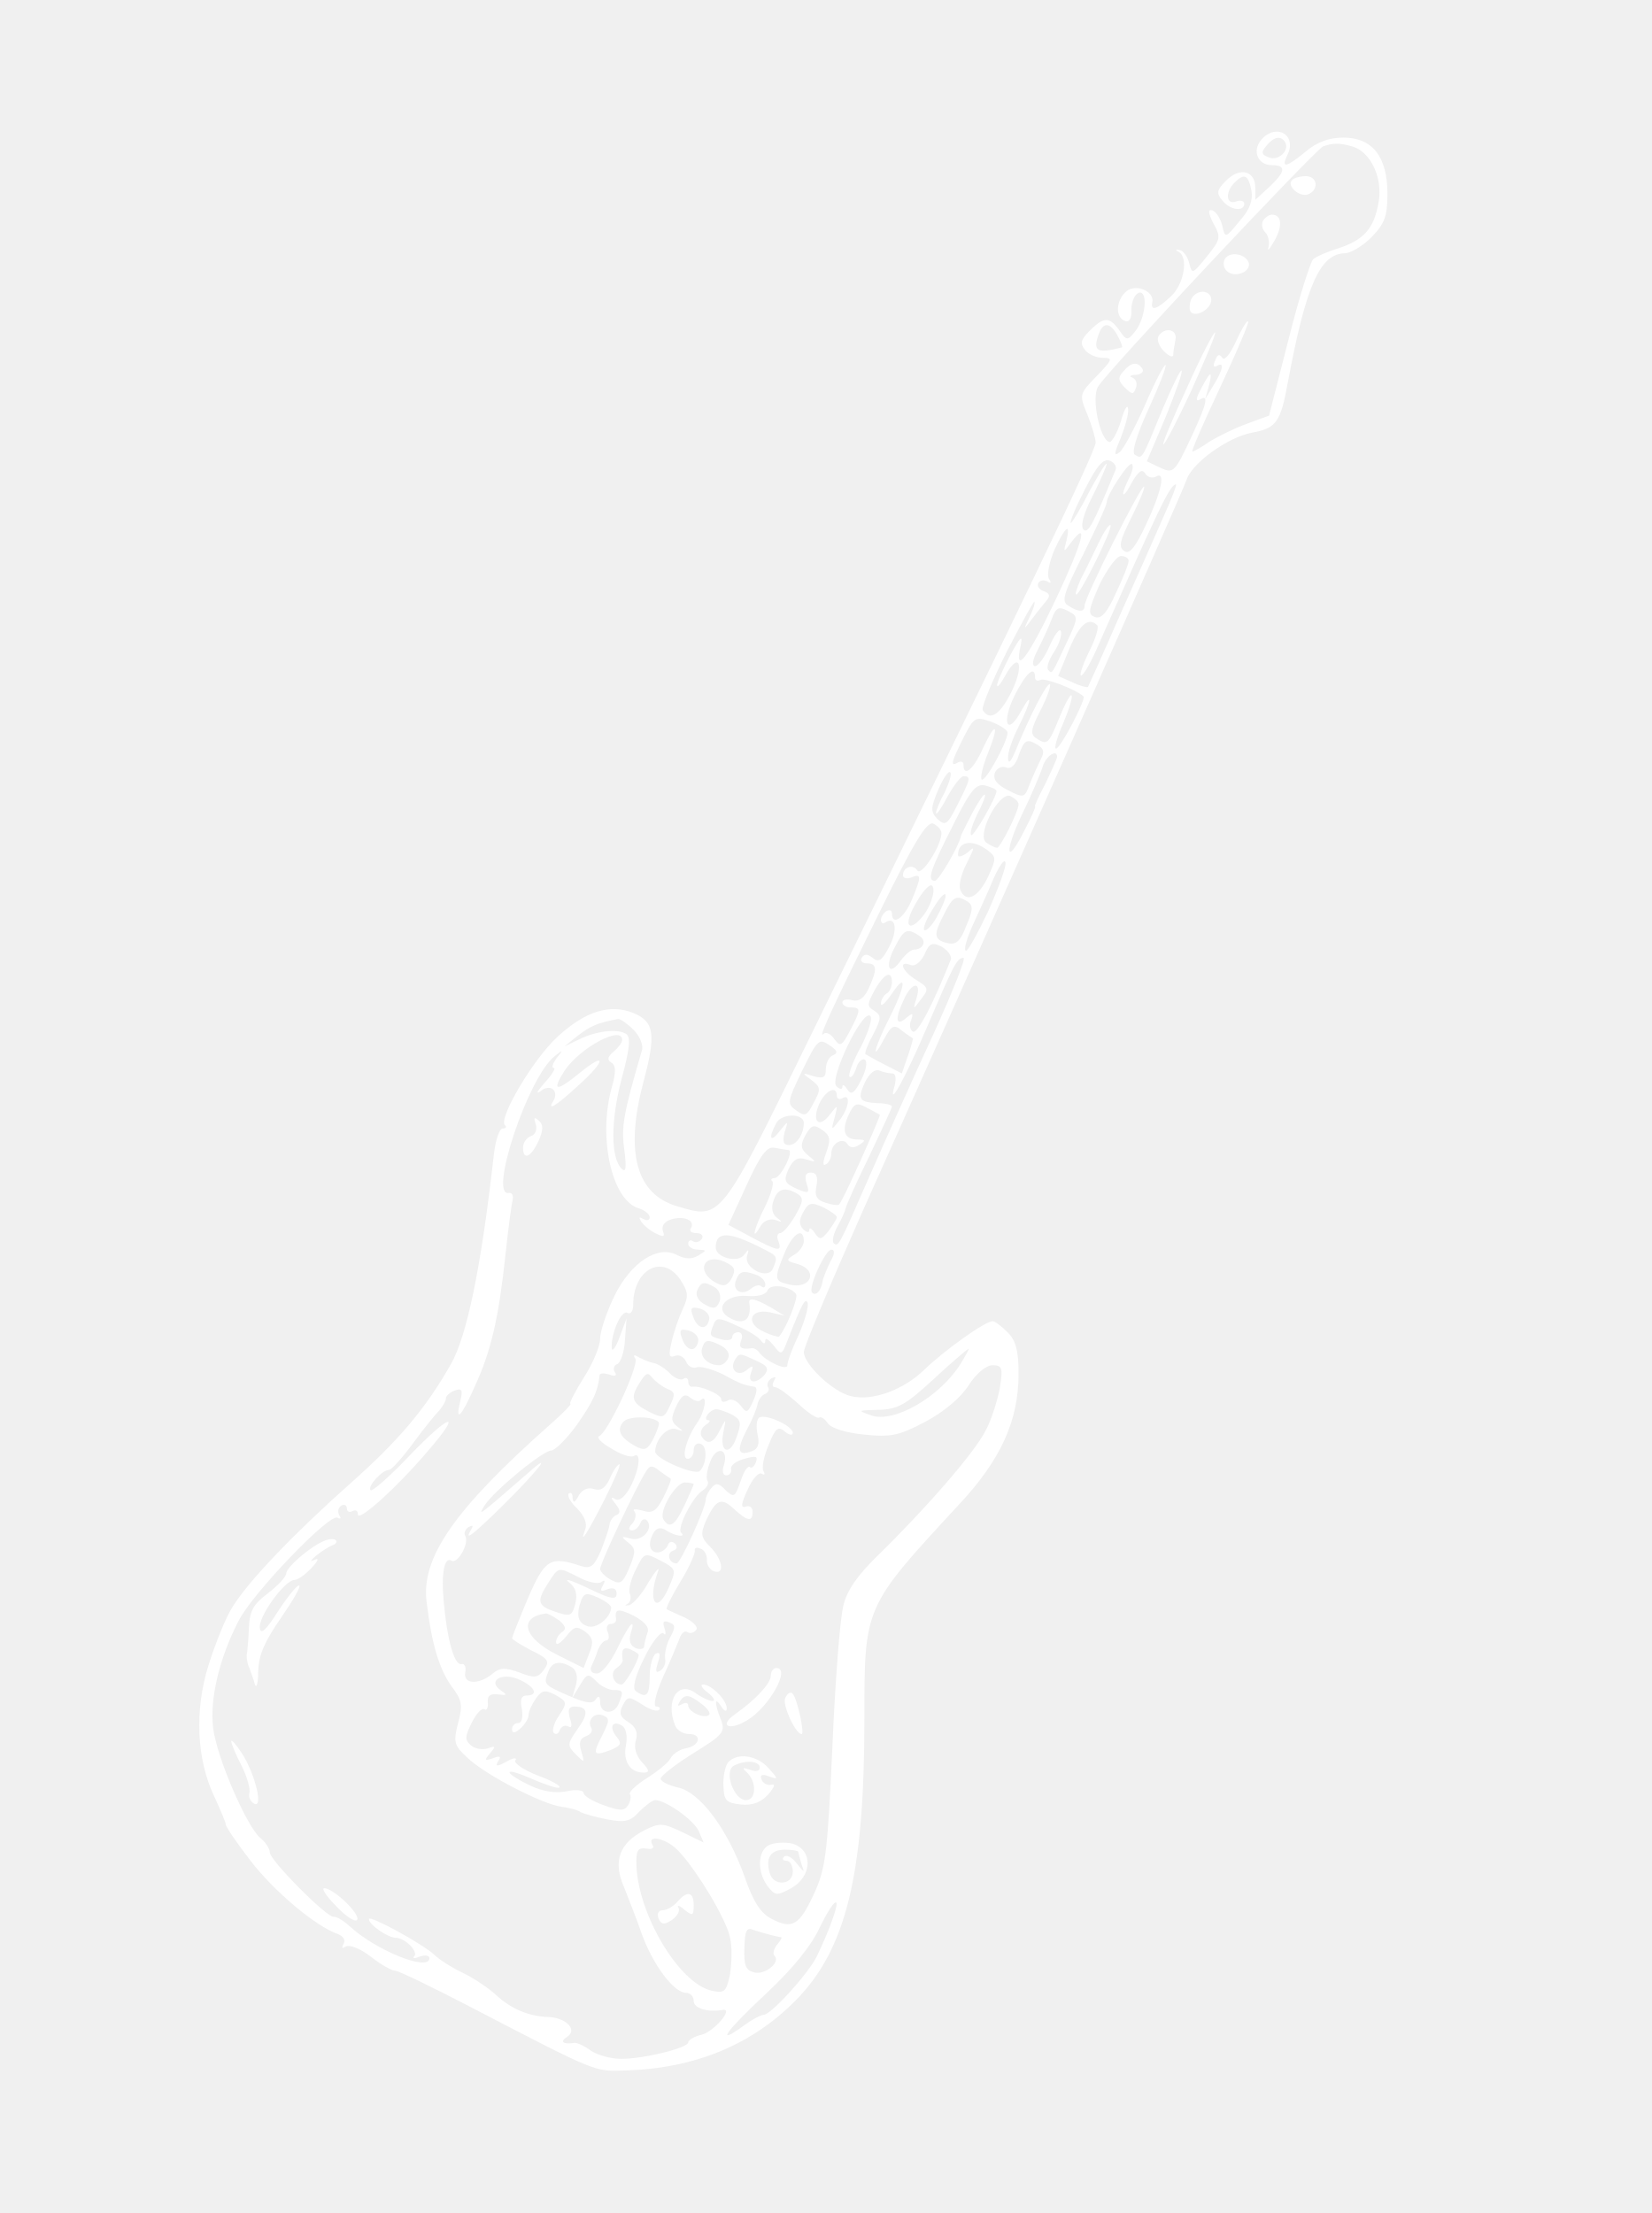
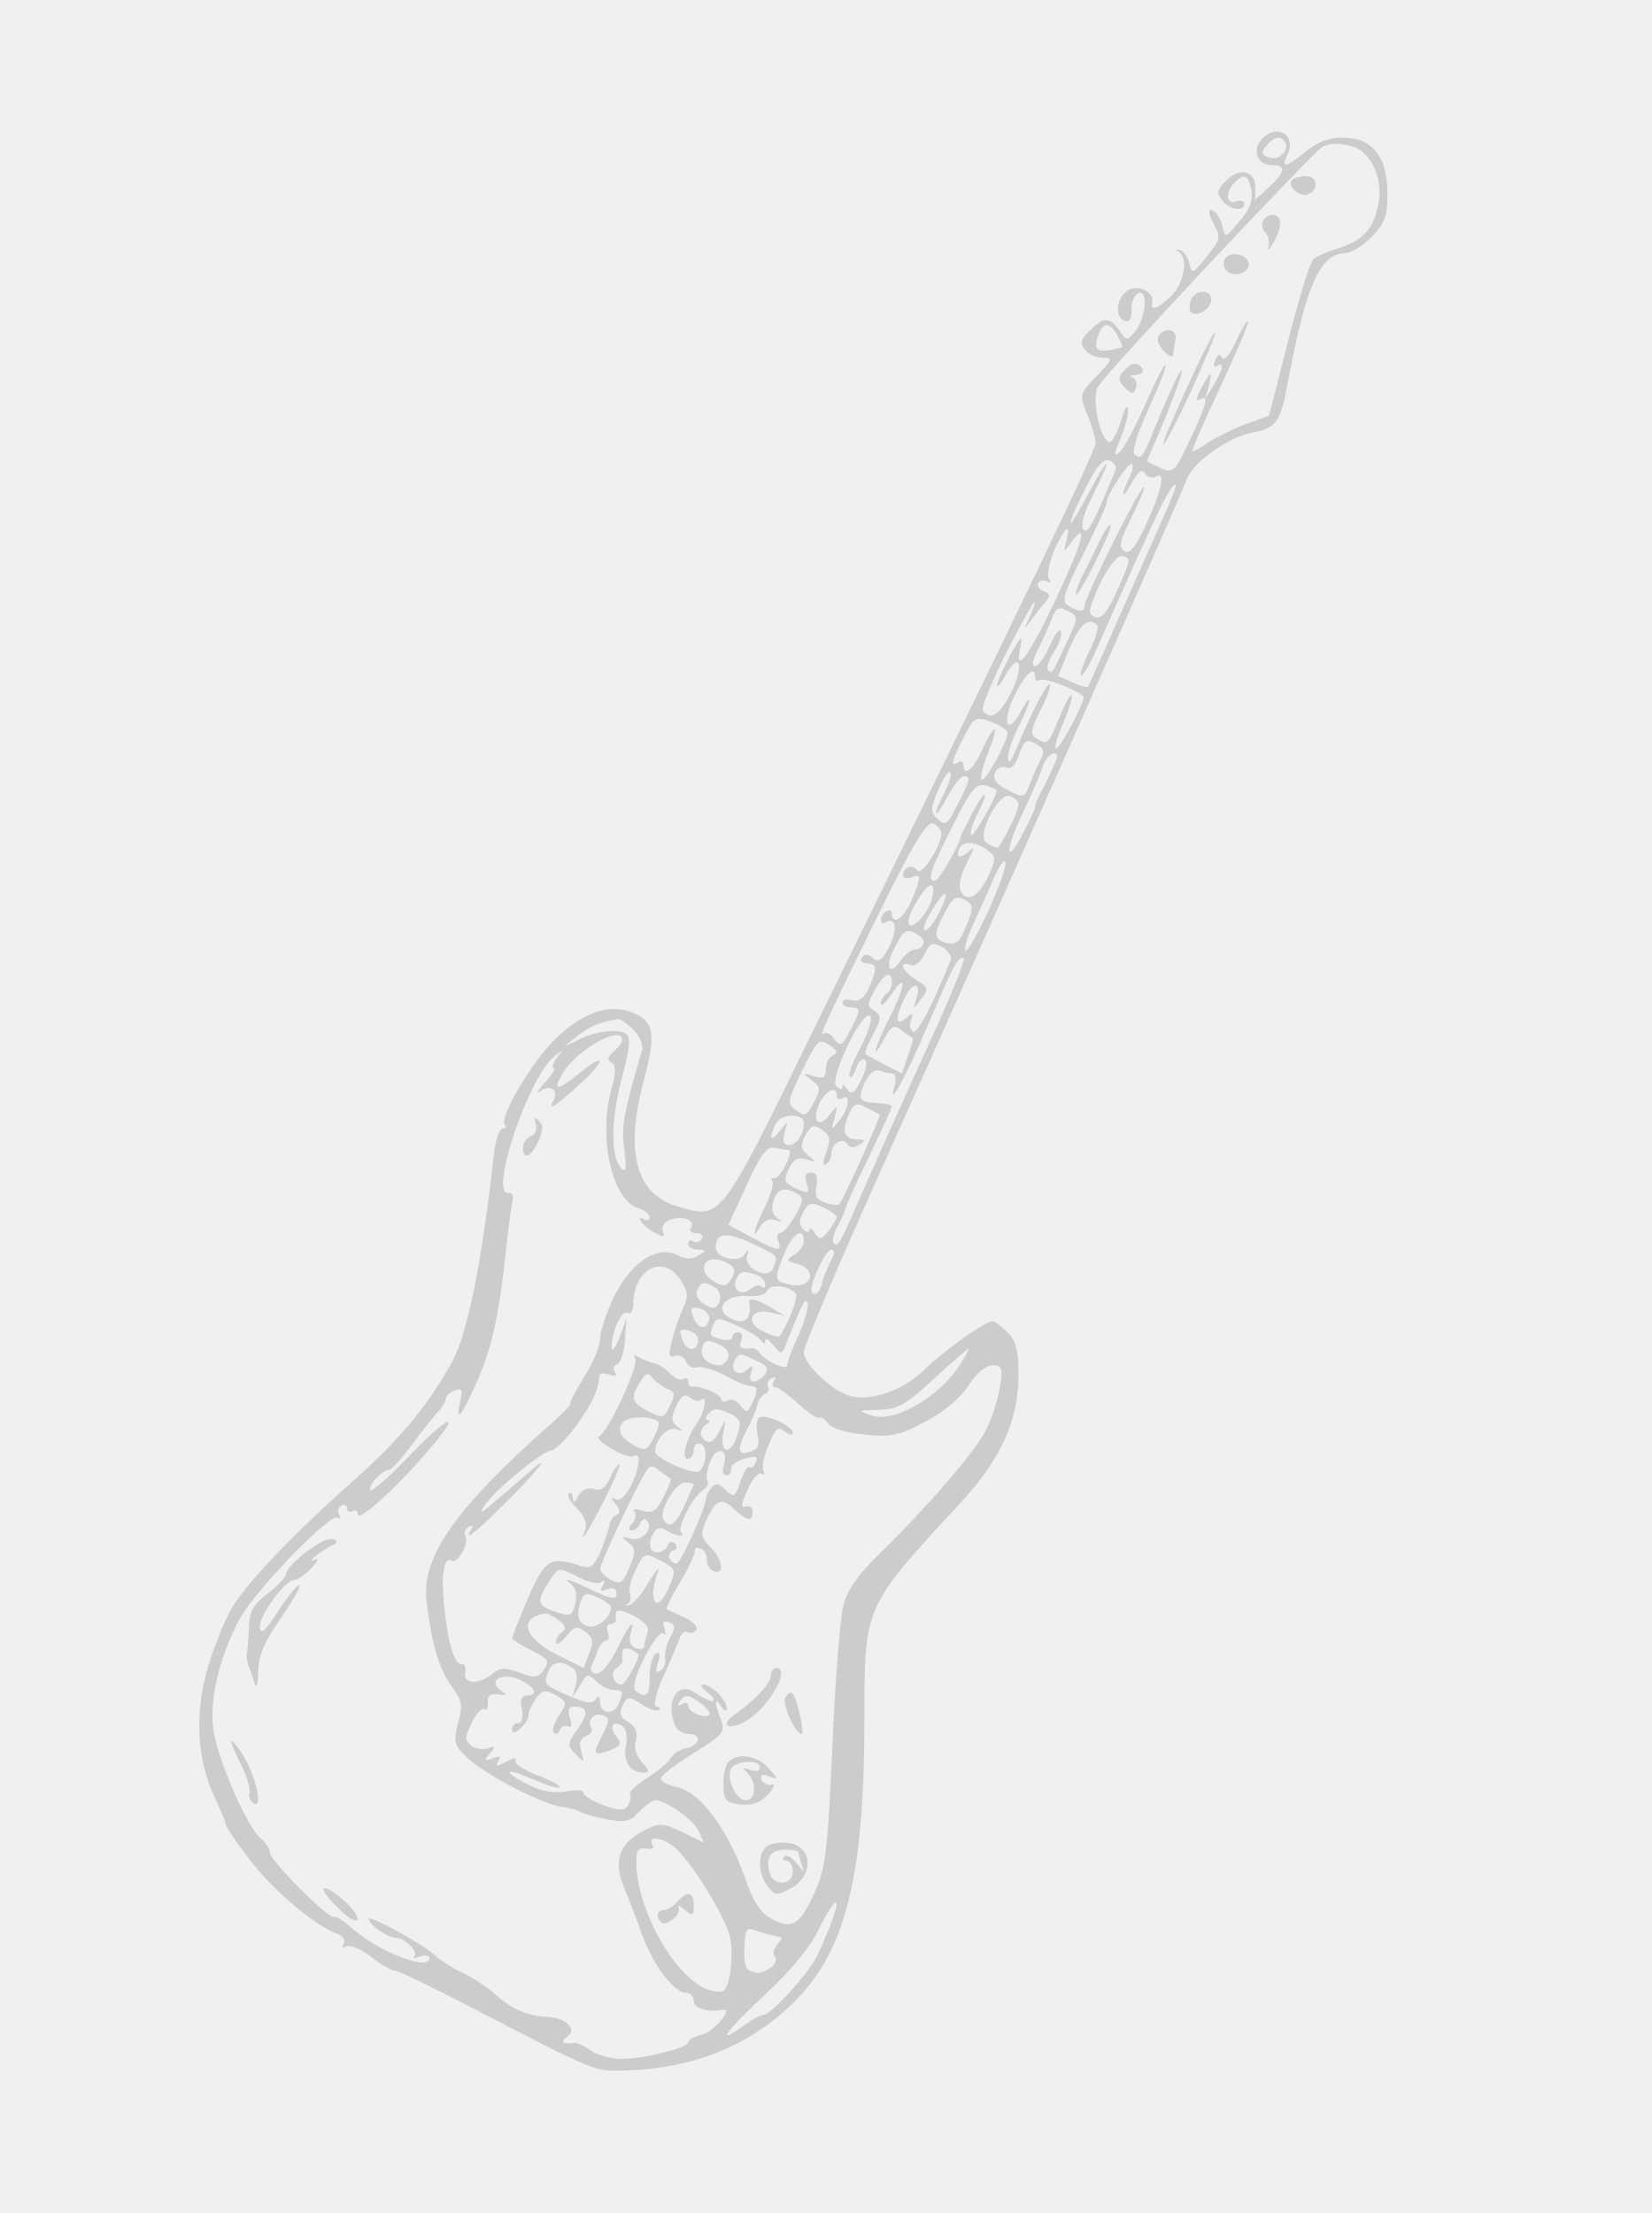
<svg xmlns="http://www.w3.org/2000/svg" version="1.0" width="300pt" height="402pt" viewBox="0 0 300 402" preserveAspectRatio="xMidYMid meet">
-   <g transform="translate(0,402) scale(0.1,-0.1)" fill="#FFF" stroke="none">
+   <g transform="translate(0,402) scale(0.1,-0.1)" fill="#CCC" stroke="none">
    <path d="M2290 3765 c-16 -20 -5 -45 20 -45 27 0 25 -12 -5 -40 l-25 -23 0 22 c0 31 -28 38 -53 13 -17 -17 -18 -23 -7 -36 14 -18 40 -21 40 -6 0 5 -7 7 -15 4 -18 -7 -20 17 -3 34 18 18 25 15 31 -14 3 -18 -3 -35 -22 -56 -25 -31 -26 -31 -31 -8 -3 13 -11 25 -18 28 -8 2 -8 -4 2 -24 14 -25 13 -29 -12 -60 -26 -32 -27 -33 -32 -12 -3 12 -11 23 -18 24 -7 1 -8 0 -2 -3 19 -9 11 -59 -13 -81 -25 -24 -38 -28 -34 -11 4 20 -30 34 -47 20 -19 -16 -21 -47 -3 -54 8 -3 13 4 12 21 0 14 6 27 13 30 18 6 13 -47 -7 -71 -13 -16 -15 -16 -28 3 -18 25 -28 25 -54 -1 -16 -16 -18 -23 -8 -35 6 -8 21 -14 32 -14 19 0 18 -3 -11 -33 -32 -33 -32 -34 -17 -70 8 -20 15 -43 15 -51 0 -16 -131 -288 -513 -1068 -171 -350 -166 -343 -248 -319 -73 22 -94 97 -61 223 24 89 21 112 -18 128 -42 17 -87 3 -137 -43 -44 -40 -108 -148 -96 -161 4 -3 2 -6 -4 -6 -6 0 -13 -21 -16 -47 -23 -206 -49 -330 -78 -381 -46 -81 -95 -139 -183 -217 -100 -89 -183 -175 -213 -223 -13 -20 -32 -68 -44 -106 -26 -82 -22 -172 10 -239 11 -24 21 -47 21 -51 0 -4 20 -34 45 -66 42 -55 118 -119 158 -133 11 -4 15 -12 11 -18 -4 -8 -3 -9 4 -5 7 4 27 -4 45 -18 19 -15 39 -26 45 -26 6 0 68 -30 139 -67 231 -120 222 -116 281 -114 125 4 228 47 307 127 92 93 125 229 125 511 0 205 -1 203 170 388 78 83 110 154 110 240 0 42 -5 60 -20 75 -11 11 -23 20 -27 20 -14 0 -89 -54 -124 -88 -38 -37 -95 -58 -134 -48 -33 8 -85 58 -85 80 0 9 48 123 106 254 255 569 582 1309 589 1330 9 30 75 78 119 86 44 8 52 19 65 91 33 176 58 234 104 235 10 0 32 13 48 29 24 25 29 38 29 79 0 67 -27 102 -80 102 -26 0 -48 -8 -68 -25 -35 -29 -46 -32 -34 -7 19 37 -21 60 -48 27z m44 -3 c9 -15 -12 -35 -29 -28 -14 5 -15 9 -5 21 14 17 26 19 34 7z m122 -8 c33 -9 56 -57 48 -101 -8 -48 -27 -69 -73 -84 -20 -6 -40 -15 -46 -20 -5 -5 -26 -71 -45 -147 l-35 -137 -41 -15 c-22 -8 -52 -23 -67 -32 -14 -10 -28 -18 -31 -18 -3 0 20 52 50 116 30 64 53 118 51 120 -2 3 -12 -14 -22 -36 -11 -24 -21 -36 -25 -30 -5 8 -9 6 -13 -5 -4 -9 -3 -13 3 -10 14 9 12 -6 -6 -35 l-15 -25 7 25 c7 29 2 26 -16 -9 -8 -15 -8 -21 -1 -17 17 11 13 -7 -12 -61 -34 -73 -35 -74 -61 -62 l-23 11 34 80 c18 45 32 83 29 85 -2 2 -18 -31 -36 -74 -37 -90 -35 -87 -49 -79 -6 4 4 37 25 83 19 41 33 77 31 80 -2 2 -19 -30 -37 -72 -18 -41 -39 -80 -46 -86 -11 -9 -11 -4 1 24 8 20 15 44 14 54 -1 10 -7 0 -13 -22 -7 -22 -17 -39 -21 -38 -17 4 -33 79 -21 100 14 26 394 430 409 437 17 6 29 7 53 0z m-426 -344 c6 -11 9 -20 8 -21 -46 -12 -54 -7 -42 25 8 22 21 20 34 -4z m-4 -244 c-41 -100 -50 -116 -58 -108 -6 6 0 29 16 60 14 28 26 55 26 59 -1 4 -14 -18 -31 -49 -16 -32 -32 -58 -34 -58 -3 0 8 27 25 60 22 44 34 58 46 53 8 -3 13 -11 10 -17z m25 -14 c-6 -12 -11 -24 -11 -29 1 -4 8 5 16 21 12 20 18 25 24 16 4 -7 13 -9 19 -6 19 12 11 -26 -17 -86 -20 -43 -31 -56 -40 -49 -11 7 -8 19 13 61 14 28 25 54 23 56 -5 4 -108 -201 -108 -216 0 -12 -10 -13 -30 0 -13 8 -8 22 28 94 23 46 42 88 42 93 0 14 41 76 46 70 3 -3 1 -14 -5 -25z m63 -69 c-14 -32 -50 -114 -81 -183 -30 -69 -56 -126 -57 -128 -2 -1 -15 2 -29 9 l-25 11 20 49 c19 45 35 59 51 43 3 -4 -3 -24 -14 -46 -11 -22 -18 -42 -16 -45 3 -2 15 17 27 44 116 262 135 303 146 303 2 0 -8 -26 -22 -57z m-177 -45 c-6 -22 -5 -22 8 -4 33 44 22 2 -27 -102 -51 -108 -77 -141 -64 -84 4 20 -1 15 -19 -18 -13 -25 -24 -49 -24 -55 0 -5 7 3 15 18 25 45 35 20 12 -28 -21 -43 -40 -56 -53 -35 -3 5 17 53 44 107 28 54 50 94 50 90 1 -5 -4 -18 -10 -30 -10 -21 -10 -22 5 -2 8 11 20 26 26 33 8 9 7 14 -4 18 -9 3 -13 10 -10 15 3 5 10 6 16 3 7 -5 8 -2 3 5 -4 7 1 30 10 52 20 43 30 51 22 17z m113 -37 c0 -5 -10 -31 -23 -58 -16 -36 -27 -48 -38 -44 -14 5 -12 13 8 59 14 28 31 52 39 52 8 0 14 -4 14 -9z m-113 -149 c-27 -58 -26 -57 -33 -49 -4 4 1 18 10 32 10 15 15 32 13 38 -2 7 -11 -5 -20 -25 -9 -21 -21 -38 -27 -38 -6 0 -5 11 5 30 8 16 20 41 25 55 8 22 13 24 30 15 19 -10 19 -11 -3 -58z m-57 -63 c0 -5 4 -7 10 -4 7 4 62 -16 78 -30 5 -5 -42 -95 -50 -95 -4 0 2 21 13 46 11 26 18 49 15 51 -2 2 -12 -16 -22 -41 -20 -49 -22 -50 -42 -37 -11 7 -10 16 8 51 12 23 19 44 17 47 -5 4 -36 -56 -63 -122 -8 -19 -13 -24 -13 -12 -1 10 8 35 19 57 23 45 27 69 4 27 -25 -45 -35 -20 -12 28 21 42 38 58 38 34z m-50 -100 c0 -17 -41 -91 -47 -85 -3 3 2 24 11 47 22 54 15 61 -9 9 -17 -38 -35 -53 -35 -29 0 5 -4 7 -10 4 -15 -9 -12 1 10 45 19 37 21 39 50 29 16 -6 30 -15 30 -20z m60 -49 c-5 -10 -14 -30 -20 -45 -9 -25 -11 -25 -40 -10 -20 10 -27 20 -23 31 3 8 12 13 20 10 9 -4 18 4 24 24 9 25 14 28 30 19 15 -8 17 -14 9 -29z m30 5 c0 -3 -10 -25 -21 -48 -12 -23 -21 -42 -19 -42 2 0 -7 -20 -19 -43 -34 -68 -38 -41 -4 30 17 35 33 73 37 86 6 19 26 32 26 17z m-204 -64 c-9 -16 -16 -34 -16 -38 1 -4 10 9 21 30 11 20 24 37 29 37 14 0 13 -5 -11 -52 -18 -36 -22 -39 -36 -26 -13 13 -13 20 1 53 9 21 19 36 22 32 3 -3 -2 -19 -10 -36z m94 2 c0 -11 -42 -84 -46 -80 -3 3 2 19 10 36 24 46 18 52 -7 6 -11 -22 -22 -42 -22 -45 -4 -18 -40 -80 -47 -80 -15 0 -8 20 32 99 33 67 43 78 60 74 11 -3 20 -7 20 -10z m40 -24 c0 -13 -33 -79 -39 -79 -3 0 -12 4 -19 9 -20 12 22 93 43 85 8 -4 15 -10 15 -15z m-140 -53 c-1 -24 -37 -79 -44 -67 -8 12 -26 6 -26 -9 0 -5 7 -7 15 -4 19 8 19 2 1 -41 -14 -33 -36 -48 -36 -24 0 5 -4 7 -10 4 -5 -3 -10 -11 -10 -16 0 -6 4 -8 9 -4 18 11 22 -15 6 -45 -13 -25 -19 -29 -30 -20 -9 7 -15 8 -20 0 -3 -5 1 -10 9 -10 19 0 20 -10 4 -45 -8 -18 -18 -25 -30 -22 -10 3 -18 1 -18 -4 0 -5 7 -9 15 -9 19 0 19 -4 -1 -42 -15 -29 -18 -30 -29 -15 -6 9 -15 13 -19 9 -11 -11 10 36 101 220 63 128 86 166 98 162 8 -4 15 -11 15 -18z m83 -30 c17 -13 17 -15 1 -50 -18 -37 -40 -47 -50 -22 -3 8 2 29 12 48 15 30 15 32 1 19 -10 -7 -17 -9 -17 -4 0 25 26 29 53 9z m2 -111 c-20 -42 -38 -75 -41 -72 -4 3 3 25 14 49 11 24 28 61 37 83 10 22 19 35 21 29 3 -6 -12 -46 -31 -89z m-109 6 c-14 -26 -36 -42 -36 -26 0 18 35 74 43 66 5 -5 2 -22 -7 -40z m19 -10 c-8 -17 -20 -31 -25 -31 -5 0 0 16 12 35 25 43 36 40 13 -4z m53 21 c10 -7 9 -16 -3 -44 -11 -29 -19 -35 -35 -31 -24 6 -25 15 -5 53 16 32 22 35 43 22z m-88 -62 c14 -9 7 -25 -10 -25 -5 0 -16 -9 -24 -20 -21 -30 -30 -12 -11 24 17 33 22 36 45 21z m57 -43 c-33 -83 -61 -136 -69 -131 -5 3 -7 13 -3 21 4 13 3 14 -10 3 -18 -15 -20 -1 -3 35 14 31 32 33 23 3 -7 -23 -7 -23 8 -3 14 18 14 21 -9 35 -26 16 -33 36 -10 27 8 -3 18 5 25 19 9 21 14 23 32 14 11 -7 18 -17 16 -23z m-31 -134 c-35 -76 -87 -192 -116 -258 -57 -130 -57 -131 -66 -123 -3 4 0 17 7 30 7 12 14 28 15 33 1 6 20 48 43 95 22 47 41 87 41 90 0 3 -12 6 -26 6 -34 2 -37 7 -23 38 8 16 18 25 27 21 7 -3 18 -5 23 -5 6 0 7 -10 4 -22 -14 -47 20 15 59 107 48 112 54 125 66 125 5 0 -20 -62 -54 -137z m-76 93 c0 -8 -4 -18 -10 -21 -5 -3 -10 -12 -10 -18 0 -7 9 2 20 18 28 42 25 14 -5 -45 -27 -53 -34 -84 -9 -37 13 24 18 27 32 15 9 -7 18 -13 20 -14 1 0 -3 -15 -9 -32 l-11 -32 -31 16 c-18 9 -33 18 -35 19 -2 2 4 18 14 36 15 29 15 34 2 43 -14 8 -13 12 1 38 17 30 31 36 31 14z m-56 -117 c-15 -27 -24 -52 -21 -55 3 -3 8 4 12 15 3 12 11 19 16 16 5 -4 2 -20 -7 -37 -12 -24 -18 -28 -25 -17 -5 8 -9 10 -9 5 0 -6 -5 -5 -11 1 -13 13 46 137 61 128 6 -3 -2 -28 -16 -56z m-413 30 c11 -11 18 -28 15 -37 -34 -116 -38 -139 -32 -181 4 -32 3 -42 -5 -34 -20 20 -20 87 0 163 15 56 17 76 8 82 -16 10 -56 5 -87 -11 l-25 -12 25 20 c22 17 35 23 73 30 4 0 16 -8 28 -20z m-21 -18 c0 -5 -7 -14 -15 -21 -11 -9 -13 -15 -5 -20 9 -5 9 -18 1 -46 -25 -90 0 -204 49 -219 11 -3 20 -11 20 -16 0 -6 -5 -7 -12 -3 -7 4 -8 3 -4 -4 4 -7 16 -17 26 -22 16 -8 18 -7 14 4 -3 9 3 17 15 21 24 7 44 -2 36 -16 -4 -5 1 -9 10 -9 9 0 13 -5 10 -10 -4 -6 -11 -8 -16 -5 -5 4 -9 1 -9 -4 0 -6 8 -11 18 -11 16 -1 16 -1 0 -11 -12 -7 -24 -6 -38 1 -35 19 -84 -13 -114 -74 -14 -29 -26 -64 -26 -78 0 -13 -13 -45 -30 -71 -16 -26 -27 -47 -24 -47 3 0 -13 -17 -36 -37 -175 -155 -236 -243 -225 -324 9 -76 23 -121 45 -152 19 -25 21 -34 12 -67 -9 -35 -7 -41 17 -63 32 -31 137 -85 171 -89 14 -2 30 -6 35 -10 6 -3 27 -9 48 -13 32 -6 42 -4 58 14 11 11 24 21 29 21 19 0 70 -36 79 -56 l9 -21 -39 19 c-36 17 -41 17 -69 3 -45 -23 -57 -56 -37 -102 8 -21 24 -60 33 -87 20 -55 58 -106 80 -106 8 0 14 -7 14 -15 0 -13 25 -21 53 -16 20 3 -16 -39 -38 -45 -14 -3 -25 -10 -25 -14 0 -10 -80 -30 -122 -30 -19 0 -43 7 -55 15 -12 9 -26 15 -30 14 -20 -3 -27 2 -13 11 19 12 0 34 -33 36 -37 1 -69 15 -96 40 -14 13 -41 31 -60 40 -19 9 -43 24 -52 33 -23 21 -119 73 -119 65 0 -10 33 -33 48 -34 18 0 43 -26 34 -34 -3 -4 1 -4 11 0 9 3 17 2 17 -3 0 -25 -96 13 -145 58 -11 10 -24 18 -29 17 -13 -1 -116 103 -116 117 0 7 -8 19 -17 26 -25 21 -80 148 -86 201 -6 52 11 125 46 193 24 49 166 197 180 188 6 -3 7 -1 3 5 -3 6 -2 13 4 17 5 3 10 1 10 -5 0 -6 5 -8 10 -5 6 3 10 1 10 -6 0 -15 72 50 127 115 65 75 41 69 -33 -8 -36 -38 -68 -66 -71 -63 -6 7 21 37 34 37 4 0 24 22 43 48 19 26 41 53 48 60 6 7 12 17 12 22 0 4 7 11 16 14 13 5 15 1 10 -19 -10 -41 2 -29 27 28 29 63 43 124 55 237 5 47 11 92 13 100 2 8 -1 14 -7 13 -37 -7 35 210 83 248 16 13 17 13 4 -3 -7 -10 -10 -18 -5 -18 4 0 -3 -12 -17 -27 -13 -15 -17 -22 -7 -15 17 14 34 1 23 -18 -12 -19 4 -10 44 27 51 45 54 65 4 24 -43 -35 -52 -34 -27 5 28 41 104 82 104 55z m380 -12 c11 -8 12 -12 3 -16 -7 -2 -13 -14 -13 -25 0 -15 -4 -18 -22 -13 -22 7 -22 6 -4 -7 17 -13 17 -17 4 -41 -12 -24 -16 -26 -32 -14 -17 12 -16 16 10 70 30 61 31 62 54 46z m10 -90 c0 -5 5 -7 10 -4 16 10 12 -19 -6 -41 -14 -18 -15 -18 -8 6 6 24 6 24 -9 5 -20 -26 -33 -12 -19 20 12 25 32 34 32 14z m78 -34 c2 -2 -66 -155 -74 -163 -1 -2 -12 -1 -24 3 -17 5 -21 13 -17 31 3 16 0 24 -10 24 -10 0 -12 -6 -8 -20 6 -18 4 -19 -19 -9 -21 10 -23 14 -14 35 9 18 17 23 32 18 19 -6 19 -5 4 7 -14 12 -15 18 -5 37 11 19 15 20 31 9 14 -10 15 -17 7 -40 -7 -18 -7 -26 -1 -22 6 3 10 12 10 20 0 18 21 30 29 17 4 -7 12 -8 21 -2 13 8 12 10 -2 10 -24 0 -30 15 -17 44 10 22 15 24 33 14 12 -6 22 -12 24 -13z m-138 -15 c0 -20 -13 -40 -27 -40 -10 0 -12 6 -8 23 7 22 7 22 -9 2 -17 -22 -21 -13 -6 15 10 18 50 18 50 0z m-28 -49 c11 -1 -14 -51 -25 -51 -6 0 -8 -3 -4 -6 3 -4 -3 -24 -13 -45 -20 -39 -27 -68 -9 -37 5 10 17 15 27 12 13 -5 14 -4 3 4 -8 6 -11 18 -6 31 7 22 21 26 44 12 11 -7 10 -14 -5 -40 -10 -17 -22 -31 -27 -31 -5 0 -7 -7 -3 -15 7 -20 -1 -18 -50 8 l-41 22 33 72 c25 55 37 71 51 68 10 -2 21 -4 25 -4z m88 -122 c0 -3 -7 -14 -15 -25 -13 -16 -16 -17 -25 -4 -5 8 -10 11 -10 6 0 -6 -5 -5 -11 1 -8 8 -8 17 0 31 9 17 14 19 36 9 14 -7 25 -15 25 -18z m-137 -56 c30 -15 30 -15 21 -37 -8 -22 -54 0 -47 23 4 12 3 13 -5 2 -11 -16 -52 -6 -52 13 0 30 24 29 83 -1z m77 12 c0 -7 -8 -19 -17 -24 -16 -10 -16 -11 5 -17 40 -11 25 -48 -16 -37 -26 6 -26 10 -7 57 15 36 35 48 35 21z m48 -37 c-6 -13 -13 -29 -14 -36 -3 -17 -12 -27 -19 -20 -8 8 24 78 35 78 7 0 6 -9 -2 -22z m-179 -30 c-8 -14 -14 -16 -29 -8 -37 20 -22 55 16 38 19 -9 21 -14 13 -30z m-93 -3 c14 -22 15 -30 4 -53 -7 -15 -16 -41 -20 -59 -6 -25 -5 -30 6 -26 8 3 16 -2 20 -10 3 -9 12 -13 19 -11 7 3 28 -3 47 -12 33 -18 39 -20 58 -23 6 -1 5 -10 -2 -26 -10 -22 -12 -23 -23 -8 -7 9 -17 13 -23 9 -7 -4 -12 -3 -12 2 0 9 -37 25 -52 23 -5 -1 -8 4 -8 10 0 5 -4 8 -9 4 -5 -3 -17 2 -25 11 -9 9 -22 17 -29 18 -6 1 -18 6 -26 10 -9 6 -12 5 -7 -2 7 -12 -50 -135 -66 -141 -5 -2 4 -12 22 -22 17 -11 35 -17 41 -14 14 9 11 -23 -6 -56 -10 -18 -20 -27 -28 -22 -8 5 -8 2 1 -9 9 -11 9 -17 2 -20 -6 -2 -12 -10 -13 -18 -1 -8 -9 -30 -16 -48 -12 -27 -18 -32 -35 -27 -57 19 -66 13 -97 -58 -16 -38 -29 -71 -29 -73 0 -2 16 -12 35 -22 31 -15 34 -20 23 -35 -11 -15 -17 -16 -45 -5 -25 9 -35 9 -48 -2 -25 -21 -54 -20 -50 2 2 9 -1 17 -7 15 -13 -2 -26 45 -32 113 -5 51 1 83 14 75 11 -7 33 32 25 45 -3 5 0 12 6 16 8 4 9 3 5 -4 -14 -23 1 -12 55 41 66 65 96 104 49 62 -91 -79 -93 -81 -80 -60 16 26 106 100 121 100 7 0 28 21 47 47 29 42 38 60 41 90 1 4 8 4 18 1 10 -4 14 -2 10 4 -4 6 -2 13 4 15 6 2 13 22 14 43 l3 40 -13 -35 c-7 -19 -14 -27 -14 -18 -1 27 18 70 29 63 5 -3 10 3 10 14 0 66 54 94 86 46z m138 9 c9 -3 16 -11 16 -17 0 -6 -3 -7 -7 -4 -3 4 -12 2 -19 -4 -17 -14 -35 -3 -27 16 6 16 13 18 37 9z m-75 -23 c8 -5 11 -16 8 -25 -5 -13 -11 -15 -26 -6 -12 6 -18 16 -15 25 7 17 13 18 33 6z m147 -12 c4 -7 -18 -62 -31 -77 -1 -1 -14 2 -28 9 -34 15 -25 43 12 35 l26 -6 -25 15 c-28 16 -41 19 -39 8 5 -32 -12 -42 -39 -25 -24 16 -3 40 33 38 21 -2 36 2 39 10 5 13 42 8 52 -7z m5 -73 c-12 -25 -21 -50 -21 -56 0 -11 -39 7 -51 23 -3 5 -9 8 -13 8 -20 -3 -25 1 -20 14 4 8 1 15 -5 15 -6 0 -11 -4 -11 -9 0 -5 -9 -7 -20 -4 -22 6 -22 6 -14 27 5 13 10 13 42 -2 21 -9 40 -21 44 -27 5 -7 8 -7 8 0 0 6 7 1 15 -9 14 -18 15 -18 25 8 27 69 33 80 37 69 2 -6 -5 -32 -16 -57z m-163 27 c-4 -20 -21 -18 -29 5 -6 16 -4 19 12 15 11 -3 19 -12 17 -20z m-20 -40 c-4 -20 -21 -18 -29 5 -6 16 -4 19 12 15 11 -3 19 -12 17 -20z m55 -29 c-3 -8 -10 -14 -17 -14 -21 0 -37 17 -30 33 4 13 10 14 29 5 14 -6 21 -16 18 -24z m422 -11 c-38 -61 -122 -109 -163 -94 -25 9 -25 9 14 10 35 1 49 9 100 56 32 30 61 54 63 55 2 0 -5 -12 -14 -27z m-371 5 c20 -9 23 -14 15 -25 -16 -18 -32 -16 -25 3 5 14 4 15 -8 5 -16 -13 -32 1 -21 19 8 13 9 12 39 -2z m442 -49 c-4 -22 -15 -58 -26 -78 -20 -40 -109 -142 -196 -227 -35 -34 -56 -63 -62 -90 -6 -21 -15 -136 -20 -255 -9 -194 -12 -222 -33 -268 -27 -59 -40 -66 -77 -47 -20 10 -34 31 -50 78 -31 86 -81 153 -121 161 -17 4 -31 11 -31 16 0 5 27 26 59 46 55 34 59 39 50 62 -12 31 -11 42 1 23 6 -9 10 -10 10 -3 0 15 -28 43 -43 43 -6 0 -2 -7 9 -15 10 -8 14 -15 8 -15 -5 0 -19 6 -30 14 -32 24 -56 -12 -38 -58 3 -9 15 -16 26 -16 24 0 19 -22 -7 -26 -10 -2 -22 -9 -27 -18 -4 -8 -24 -24 -43 -36 -19 -12 -33 -25 -31 -29 3 -4 1 -13 -3 -20 -7 -11 -15 -11 -45 0 -20 7 -36 17 -36 22 0 5 -14 7 -31 3 -20 -4 -44 0 -65 10 -52 25 -51 36 1 13 26 -11 49 -19 51 -16 3 3 -15 13 -40 22 -25 10 -43 22 -40 27 4 6 -4 5 -16 -2 -18 -10 -21 -9 -15 1 6 9 3 10 -10 5 -15 -5 -16 -4 -5 9 11 13 10 14 -4 9 -9 -3 -23 -1 -30 5 -12 10 -12 16 1 42 8 16 18 27 23 24 4 -3 7 3 6 13 -1 12 5 16 19 14 16 -2 17 -1 5 7 -26 18 2 34 33 20 29 -13 36 -29 13 -29 -9 0 -12 -8 -8 -25 2 -15 0 -25 -7 -25 -6 0 -11 -5 -11 -11 0 -8 5 -8 15 1 8 7 15 18 15 24 0 7 6 20 13 30 11 16 17 17 36 7 21 -12 22 -14 6 -38 -9 -13 -13 -28 -9 -31 4 -4 9 -1 11 6 3 6 9 9 15 6 6 -4 8 1 3 15 -4 15 -2 21 8 21 25 0 27 -12 6 -41 -19 -27 -19 -30 -3 -46 16 -16 16 -16 10 5 -5 16 -3 24 8 28 9 3 13 10 10 15 -8 14 5 29 21 23 13 -5 12 -10 -1 -36 -18 -35 -17 -39 15 -27 19 8 21 12 11 24 -15 18 -7 31 10 20 7 -4 10 -19 7 -35 -6 -29 7 -50 32 -50 11 0 11 4 -3 19 -11 12 -15 27 -11 40 4 14 0 24 -14 33 -15 9 -17 16 -10 30 9 17 11 17 35 2 13 -9 27 -14 31 -10 3 3 1 6 -5 6 -6 0 -2 21 12 53 13 28 26 60 30 70 3 10 10 16 15 12 5 -3 12 -1 16 5 3 5 -7 15 -22 22 -15 7 -30 13 -32 15 -2 1 9 24 25 50 16 26 27 52 26 56 -1 5 3 7 10 4 7 -2 12 -11 12 -20 -1 -9 5 -18 12 -21 21 -8 17 21 -6 44 -17 17 -18 23 -8 47 18 39 28 44 51 22 25 -23 34 -24 34 -5 0 8 -6 12 -13 9 -9 -3 -8 6 4 31 8 19 20 32 25 29 6 -3 7 -1 4 4 -4 6 0 27 9 48 12 30 17 35 29 25 8 -7 15 -8 15 -3 0 13 -49 35 -61 28 -5 -4 -6 -17 -3 -31 4 -17 1 -26 -10 -30 -26 -10 -29 1 -10 38 10 18 19 40 20 48 2 8 8 16 14 18 5 2 8 8 5 12 -3 5 0 12 6 16 8 4 9 3 5 -4 -4 -7 -3 -12 2 -12 6 0 24 -14 42 -30 18 -17 35 -28 38 -25 3 2 10 -2 16 -11 7 -9 34 -17 66 -20 47 -5 63 -2 110 23 34 18 64 43 79 66 14 22 32 37 44 37 17 0 19 -5 13 -41z m-604 -2 c14 -5 15 -10 5 -30 -11 -24 -13 -24 -39 -11 -31 16 -34 25 -15 54 10 16 14 18 22 7 6 -7 18 -16 27 -20z m61 -20 c13 12 7 -23 -7 -42 -20 -29 -29 -65 -17 -65 6 0 11 7 11 16 0 9 6 14 13 11 12 -4 11 -36 -2 -49 -8 -9 -81 22 -81 35 0 22 22 46 38 41 14 -5 14 -4 3 4 -12 9 -13 15 -3 37 10 21 16 24 26 16 7 -6 16 -8 19 -4z m57 -27 c16 -9 17 -15 8 -40 -12 -36 -32 -29 -24 9 5 25 5 25 -6 4 -12 -25 -23 -29 -34 -12 -3 6 0 15 7 20 8 5 10 9 6 9 -12 0 2 20 14 20 6 0 19 -5 29 -10z m-134 -13 c3 -2 -2 -15 -9 -30 -11 -21 -16 -23 -33 -14 -27 15 -35 29 -22 44 9 11 53 11 64 0z m119 -78 c-4 -11 -2 -19 4 -19 6 0 10 5 9 11 -2 7 9 15 24 19 21 6 25 5 21 -6 -3 -8 -8 -12 -11 -9 -4 3 -11 -8 -17 -26 -10 -29 -12 -30 -27 -16 -12 13 -18 14 -26 4 -6 -7 -10 -16 -10 -20 0 -16 -46 -117 -53 -117 -14 0 -19 18 -7 23 8 2 9 8 4 13 -5 5 -11 4 -13 -3 -3 -7 -11 -13 -19 -13 -15 0 -18 18 -6 37 5 8 13 9 22 3 17 -11 37 -13 27 -4 -8 8 22 67 40 77 7 5 11 12 8 17 -3 4 -1 20 5 35 11 29 34 24 25 -6z m-97 -25 c2 -1 -4 -16 -13 -34 -13 -25 -20 -30 -38 -24 -12 3 -19 3 -15 -1 4 -5 3 -14 -3 -22 -8 -8 -8 -13 -1 -13 6 0 12 6 15 13 2 6 7 9 11 6 15 -14 -7 -40 -28 -34 -18 5 -19 4 -5 -7 14 -11 14 -17 2 -46 -12 -28 -16 -31 -33 -22 -11 6 -20 15 -20 20 0 10 66 151 84 178 6 10 11 11 24 0 10 -7 18 -13 20 -14z m42 -10 c0 -2 -8 -19 -17 -39 -17 -36 -27 -43 -38 -25 -9 14 22 67 39 67 9 0 16 -2 16 -3z m-45 -187 c-22 -52 -40 -27 -20 28 4 11 -4 2 -17 -19 -12 -22 -29 -41 -36 -42 -7 -1 -8 0 -3 2 6 3 8 11 5 19 -3 7 2 27 11 44 15 31 16 31 45 16 28 -15 29 -16 15 -48z m-164 18 c16 -9 35 -13 41 -9 7 5 8 3 3 -6 -6 -10 -4 -12 8 -7 11 4 17 1 17 -8 0 -12 -11 -10 -52 10 -29 14 -45 19 -35 11 13 -10 16 -21 12 -39 -6 -23 -9 -24 -36 -15 -33 11 -35 19 -13 53 19 29 17 29 55 10z m59 -55 c0 -18 -27 -40 -43 -34 -18 6 -21 21 -11 48 5 12 10 13 30 4 13 -6 24 -14 24 -18z m66 -46 c-3 -9 -6 -20 -6 -25 0 -4 -7 -6 -15 -3 -10 4 -13 13 -10 25 11 34 -2 20 -24 -26 -12 -25 -28 -45 -37 -45 -9 0 -13 5 -10 13 3 6 9 20 12 30 4 9 10 17 15 17 5 0 6 7 3 15 -4 8 -1 15 5 15 6 0 10 3 10 8 -3 20 3 21 32 7 20 -11 29 -21 25 -31z m-161 23 c12 -10 14 -16 7 -21 -7 -4 -12 -13 -12 -19 0 -7 8 -2 18 10 15 19 19 20 35 9 14 -11 16 -19 7 -40 l-10 -26 -50 25 c-59 30 -69 67 -19 74 3 1 13 -5 24 -12z m203 -30 c-7 -12 -11 -29 -10 -39 2 -9 -2 -19 -9 -23 -8 -5 -9 -1 -4 15 5 15 4 20 -4 16 -6 -4 -11 -23 -11 -42 0 -34 -6 -40 -25 -26 -7 4 -2 26 15 60 14 29 30 49 35 45 4 -5 5 0 2 9 -4 12 -2 15 8 11 12 -4 12 -9 3 -26z m-58 -33 c0 -11 -25 -54 -31 -54 -15 0 -22 22 -9 30 6 4 11 10 11 14 -3 20 1 25 14 20 8 -4 15 -8 15 -10z m-121 -23 c8 -5 11 -17 7 -32 l-7 -24 14 23 c13 22 15 23 30 8 8 -9 23 -16 31 -16 18 0 19 -2 10 -24 -8 -22 -34 -20 -34 2 0 11 -3 13 -8 5 -6 -9 -18 -7 -50 7 -45 20 -45 20 -36 44 7 18 22 20 43 7z m235 -66 c11 -8 17 -17 14 -20 -8 -8 -38 5 -38 17 0 5 -5 6 -12 2 -7 -4 -8 -3 -4 4 9 15 17 15 40 -3z m-44 -265 c33 -33 90 -127 96 -160 4 -16 3 -46 0 -66 -7 -33 -10 -35 -34 -30 -59 14 -132 137 -136 226 -1 29 2 34 18 32 11 -2 15 1 11 7 -11 19 24 12 45 -9z m280 -132 c-6 -18 -19 -46 -27 -63 -18 -34 -83 -105 -96 -105 -5 0 -22 -9 -38 -21 -50 -36 -32 -10 44 61 47 44 81 86 96 119 27 55 41 62 21 9z m-110 -23 c8 -2 17 -4 19 -4 2 -1 -2 -7 -8 -14 -6 -8 -8 -17 -4 -20 11 -12 -18 -35 -37 -30 -16 4 -19 13 -18 45 1 31 4 38 17 32 9 -3 23 -7 31 -9z" />
    <path d="M2347 3693 c-11 -10 13 -32 29 -26 20 8 17 33 -4 33 -10 0 -22 -3 -25 -7z" />
    <path d="M2294 3619 c-3 -6 -2 -15 4 -21 6 -6 8 -18 6 -27 -3 -9 2 -4 11 12 15 27 13 47 -5 47 -5 0 -12 -5 -16 -11z" />
    <path d="M2225 3550 c-4 -7 -3 -16 3 -22 14 -14 45 -2 40 15 -6 16 -34 21 -43 7z" />
    <path d="M2163 3475 c-3 -9 -3 -18 0 -22 10 -10 37 6 37 22 0 20 -29 20 -37 0z" />
    <path d="M2104 3409 c-3 -6 1 -18 10 -27 9 -9 16 -12 17 -7 0 6 2 18 4 28 4 19 -20 24 -31 6z" />
    <path d="M2157 3318 c-26 -56 -46 -103 -44 -105 2 -2 25 42 51 98 25 56 45 103 43 105 -2 2 -25 -42 -50 -98z" />
    <path d="M2040 3345 c-10 -11 -9 -17 3 -29 13 -13 16 -13 20 -1 3 7 1 16 -6 19 -7 2 -4 5 6 5 10 1 15 6 12 11 -9 14 -21 12 -35 -5z" />
    <path d="M1995 3033 c-10 -21 -24 -50 -32 -65 -7 -16 -11 -28 -8 -28 7 0 67 121 62 126 -2 3 -12 -12 -22 -33z" />
    <path d="M973 1978 c3 -9 0 -19 -9 -22 -8 -3 -14 -12 -14 -21 0 -23 14 -18 28 12 9 20 9 30 1 37 -9 8 -10 6 -6 -6z" />
    <path d="M589 1221 c-25 -10 -69 -48 -69 -59 0 -6 -15 -22 -33 -36 -28 -21 -34 -33 -35 -66 -1 -22 -3 -43 -4 -47 0 -5 1 -15 5 -23 3 -8 8 -22 10 -30 3 -8 6 3 6 25 1 29 12 54 42 97 22 32 37 58 32 58 -4 0 -21 -21 -38 -47 -21 -33 -31 -43 -33 -31 -4 20 45 88 63 88 6 0 20 10 31 22 13 14 14 19 4 14 -8 -4 -6 -1 4 8 10 8 24 17 30 19 6 2 9 7 6 9 -3 3 -12 3 -21 -1z" />
    <path d="M420 857 c0 -4 8 -24 19 -45 10 -20 16 -42 14 -49 -2 -6 1 -15 8 -19 18 -11 3 52 -21 90 -11 17 -20 27 -20 23z" />
    <path d="M612 556 c18 -19 35 -29 37 -23 4 12 -44 57 -60 57 -6 0 4 -15 23 -34z" />
    <path d="M1108 1335 c-8 -18 -17 -24 -29 -20 -11 4 -22 -1 -28 -12 -7 -13 -10 -14 -11 -4 0 8 -3 11 -7 8 -3 -4 3 -16 15 -27 13 -13 19 -27 15 -38 -12 -32 4 -7 36 56 17 34 29 62 26 62 -3 0 -11 -11 -17 -25z" />
    <path d="M1400 976 c0 -14 -28 -44 -65 -70 -30 -21 -11 -31 22 -11 40 24 80 95 53 95 -5 0 -10 -6 -10 -14z" />
    <path d="M1426 935 c-5 -13 19 -65 30 -65 6 0 -8 64 -16 73 -4 5 -10 1 -14 -8z" />
    <path d="M1322 818 c-5 -7 -9 -26 -8 -43 1 -26 5 -30 32 -33 21 -2 36 4 49 18 12 14 14 20 6 18 -7 -2 -16 3 -18 10 -3 8 1 10 14 5 17 -6 17 -5 -1 15 -21 24 -58 29 -74 10z m58 -9 c0 -6 -7 -8 -17 -4 -15 5 -16 4 -5 -6 17 -18 15 -49 -3 -49 -22 0 -40 51 -23 62 19 11 48 10 48 -3z" />
    <path d="M1396 668 c-20 -11 -21 -48 -2 -74 14 -18 17 -18 43 -4 39 22 40 70 2 81 -14 3 -33 2 -43 -3z m54 -12 c0 -2 3 -13 6 -23 6 -16 5 -15 -9 2 -8 11 -19 17 -23 12 -4 -4 -2 -7 4 -7 7 0 12 -9 12 -20 0 -25 -36 -27 -42 -2 -8 28 2 42 28 42 13 0 24 -2 24 -4z" />
    <path d="M1230 565 c-7 -8 -19 -15 -26 -15 -8 0 -11 -6 -8 -15 5 -11 10 -12 24 -3 10 7 16 17 12 23 -3 5 2 4 11 -4 15 -12 17 -11 17 8 0 25 -12 27 -30 6z" />
  </g>
</svg>
